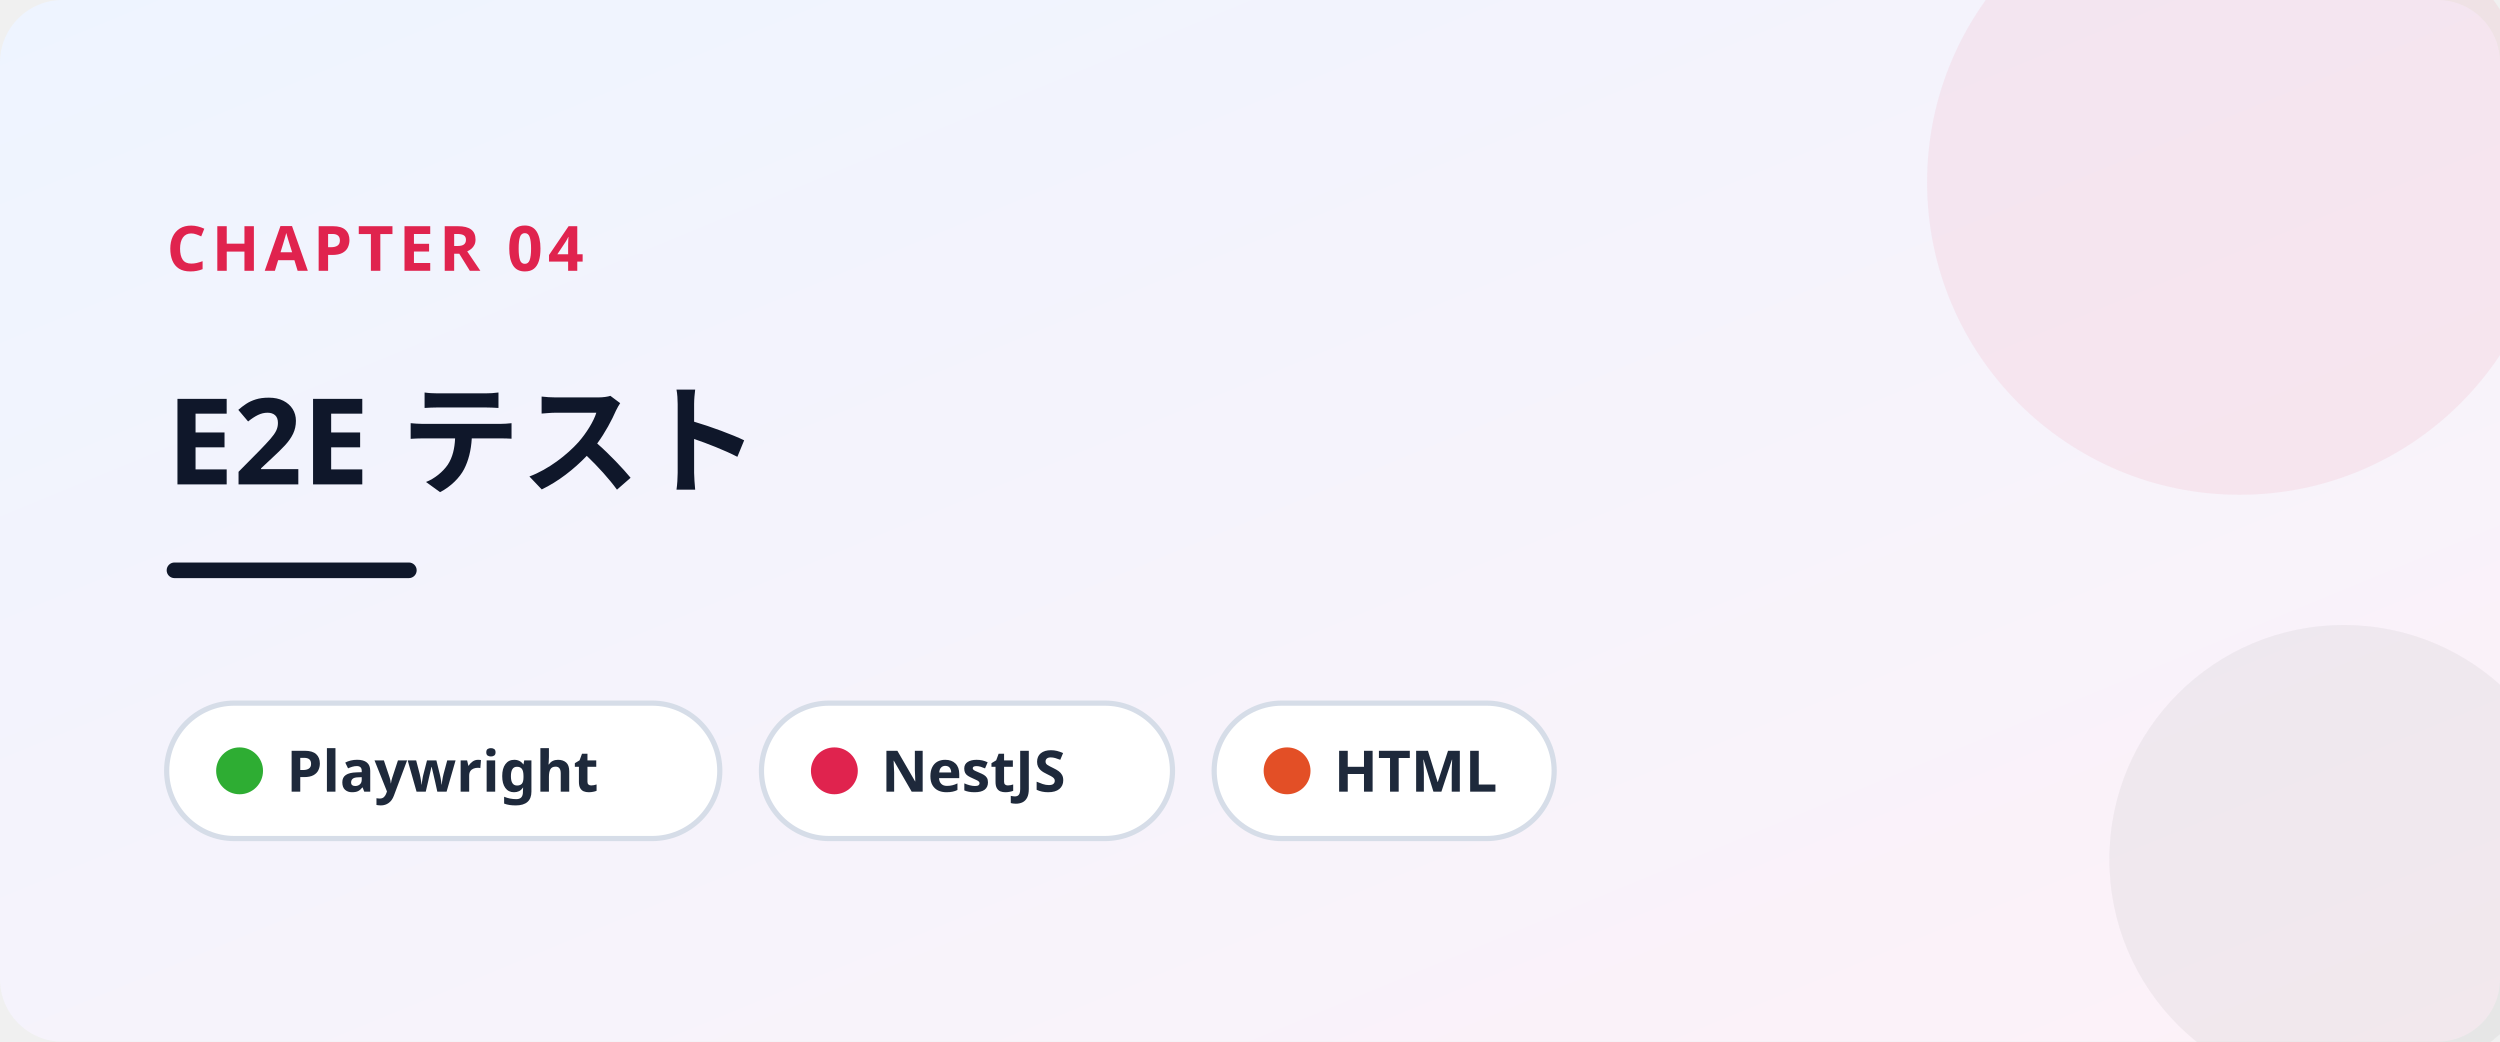
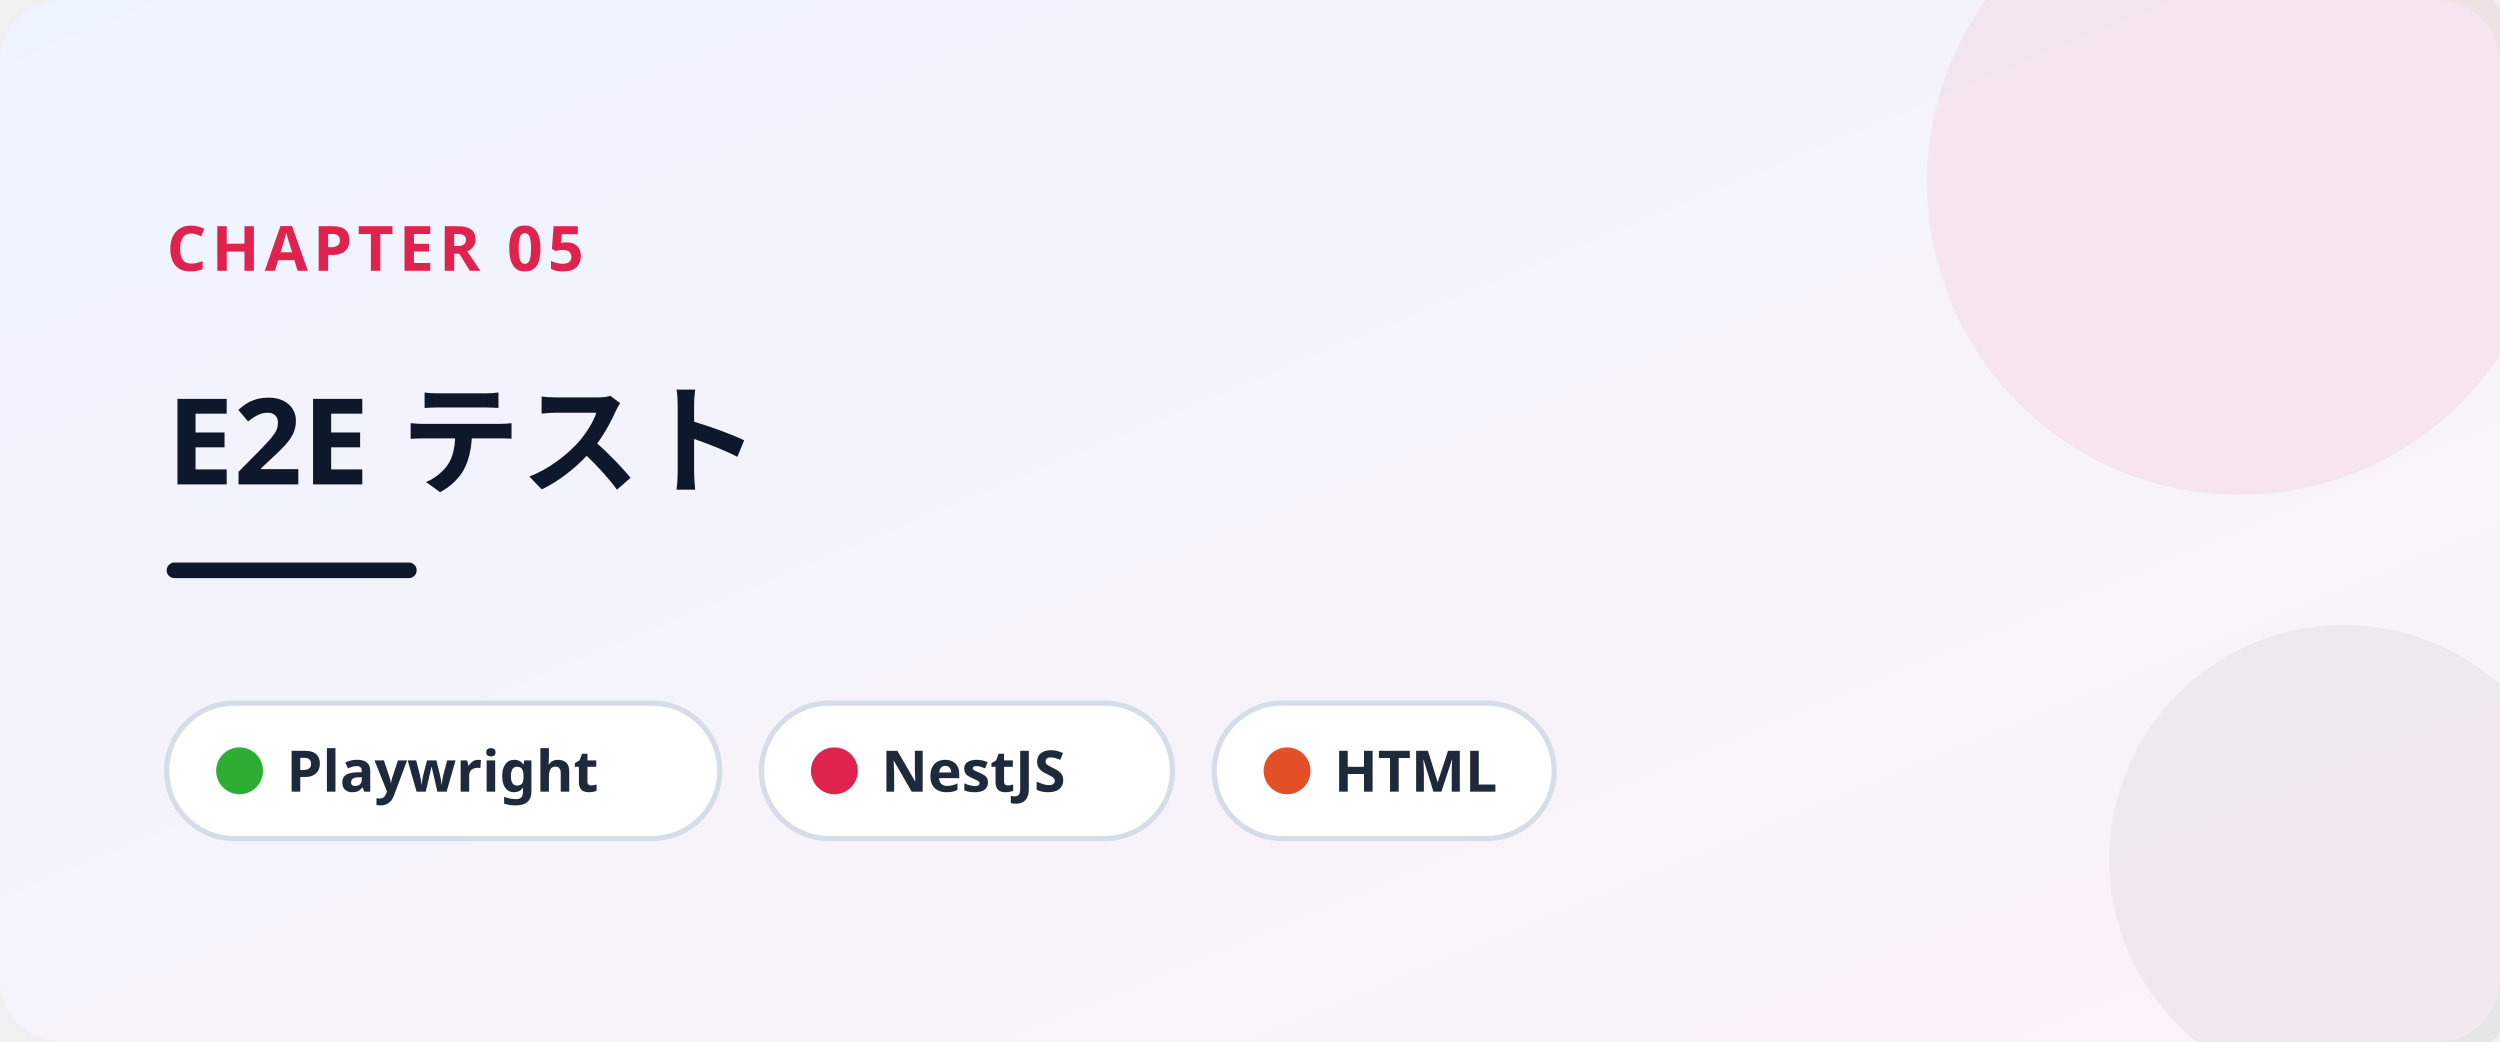
- <svg xmlns="http://www.w3.org/2000/svg" viewBox="0 0 960 400" width="960" height="400" role="img" aria-label="04 章: E2E テスト">
+ <svg xmlns="http://www.w3.org/2000/svg" viewBox="0 0 960 400" width="960" height="400" role="img" aria-label="05 章: E2E テスト">
  <defs>
    <linearGradient id="bg" x1="0" y1="0" x2="1" y2="1">
      <stop offset="0" stop-color="#eef4ff" />
      <stop offset="1" stop-color="#fdf2f8" />
    </linearGradient>
  </defs>
  <rect width="960" height="400" rx="24" fill="url(#bg)" />
  <circle cx="860" cy="70" r="120" fill="#e0234e" opacity="0.07" />
  <circle cx="900" cy="330" r="90" fill="#111111" opacity="0.05" />
-   <text x="64" y="104" font-size="24" font-weight="700" fill="#e0234e" font-family="'Hiragino Sans','Noto Sans JP','Yu Gothic UI',system-ui,sans-serif" letter-spacing="2">CHAPTER 04</text>
+   <text x="64" y="104" font-size="24" font-weight="700" fill="#e0234e" font-family="'Hiragino Sans','Noto Sans JP','Yu Gothic UI',system-ui,sans-serif" letter-spacing="2">CHAPTER 05</text>
  <text x="64" y="186" font-size="46" font-weight="800" fill="#0f172a" font-family="'Hiragino Sans','Noto Sans JP','Yu Gothic UI',system-ui,sans-serif">E2E テスト</text>
  <rect x="64" y="216" width="96" height="6" rx="3" fill="#0f172a" />
  <g transform="translate(64 270)">
    <rect width="212.4" height="52" rx="26" fill="#ffffff" stroke="#d6dde8" stroke-width="2" />
    <circle cx="28" cy="26" r="9" fill="#2EAD33" />
    <text x="46" y="34" font-size="22" font-weight="600" fill="#1e293b" font-family="'Hiragino Sans','Noto Sans JP','Yu Gothic UI',system-ui,sans-serif">Playwright</text>
  </g>
  <g transform="translate(292.4 270)">
    <rect width="157.84" height="52" rx="26" fill="#ffffff" stroke="#d6dde8" stroke-width="2" />
    <circle cx="28" cy="26" r="9" fill="#E0234E" />
    <text x="46" y="34" font-size="22" font-weight="600" fill="#1e293b" font-family="'Hiragino Sans','Noto Sans JP','Yu Gothic UI',system-ui,sans-serif">NestJS</text>
  </g>
  <g transform="translate(466.24 270)">
    <rect width="130.56" height="52" rx="26" fill="#ffffff" stroke="#d6dde8" stroke-width="2" />
    <circle cx="28" cy="26" r="9" fill="#E34F26" />
    <text x="46" y="34" font-size="22" font-weight="600" fill="#1e293b" font-family="'Hiragino Sans','Noto Sans JP','Yu Gothic UI',system-ui,sans-serif">HTML</text>
  </g>
</svg>
